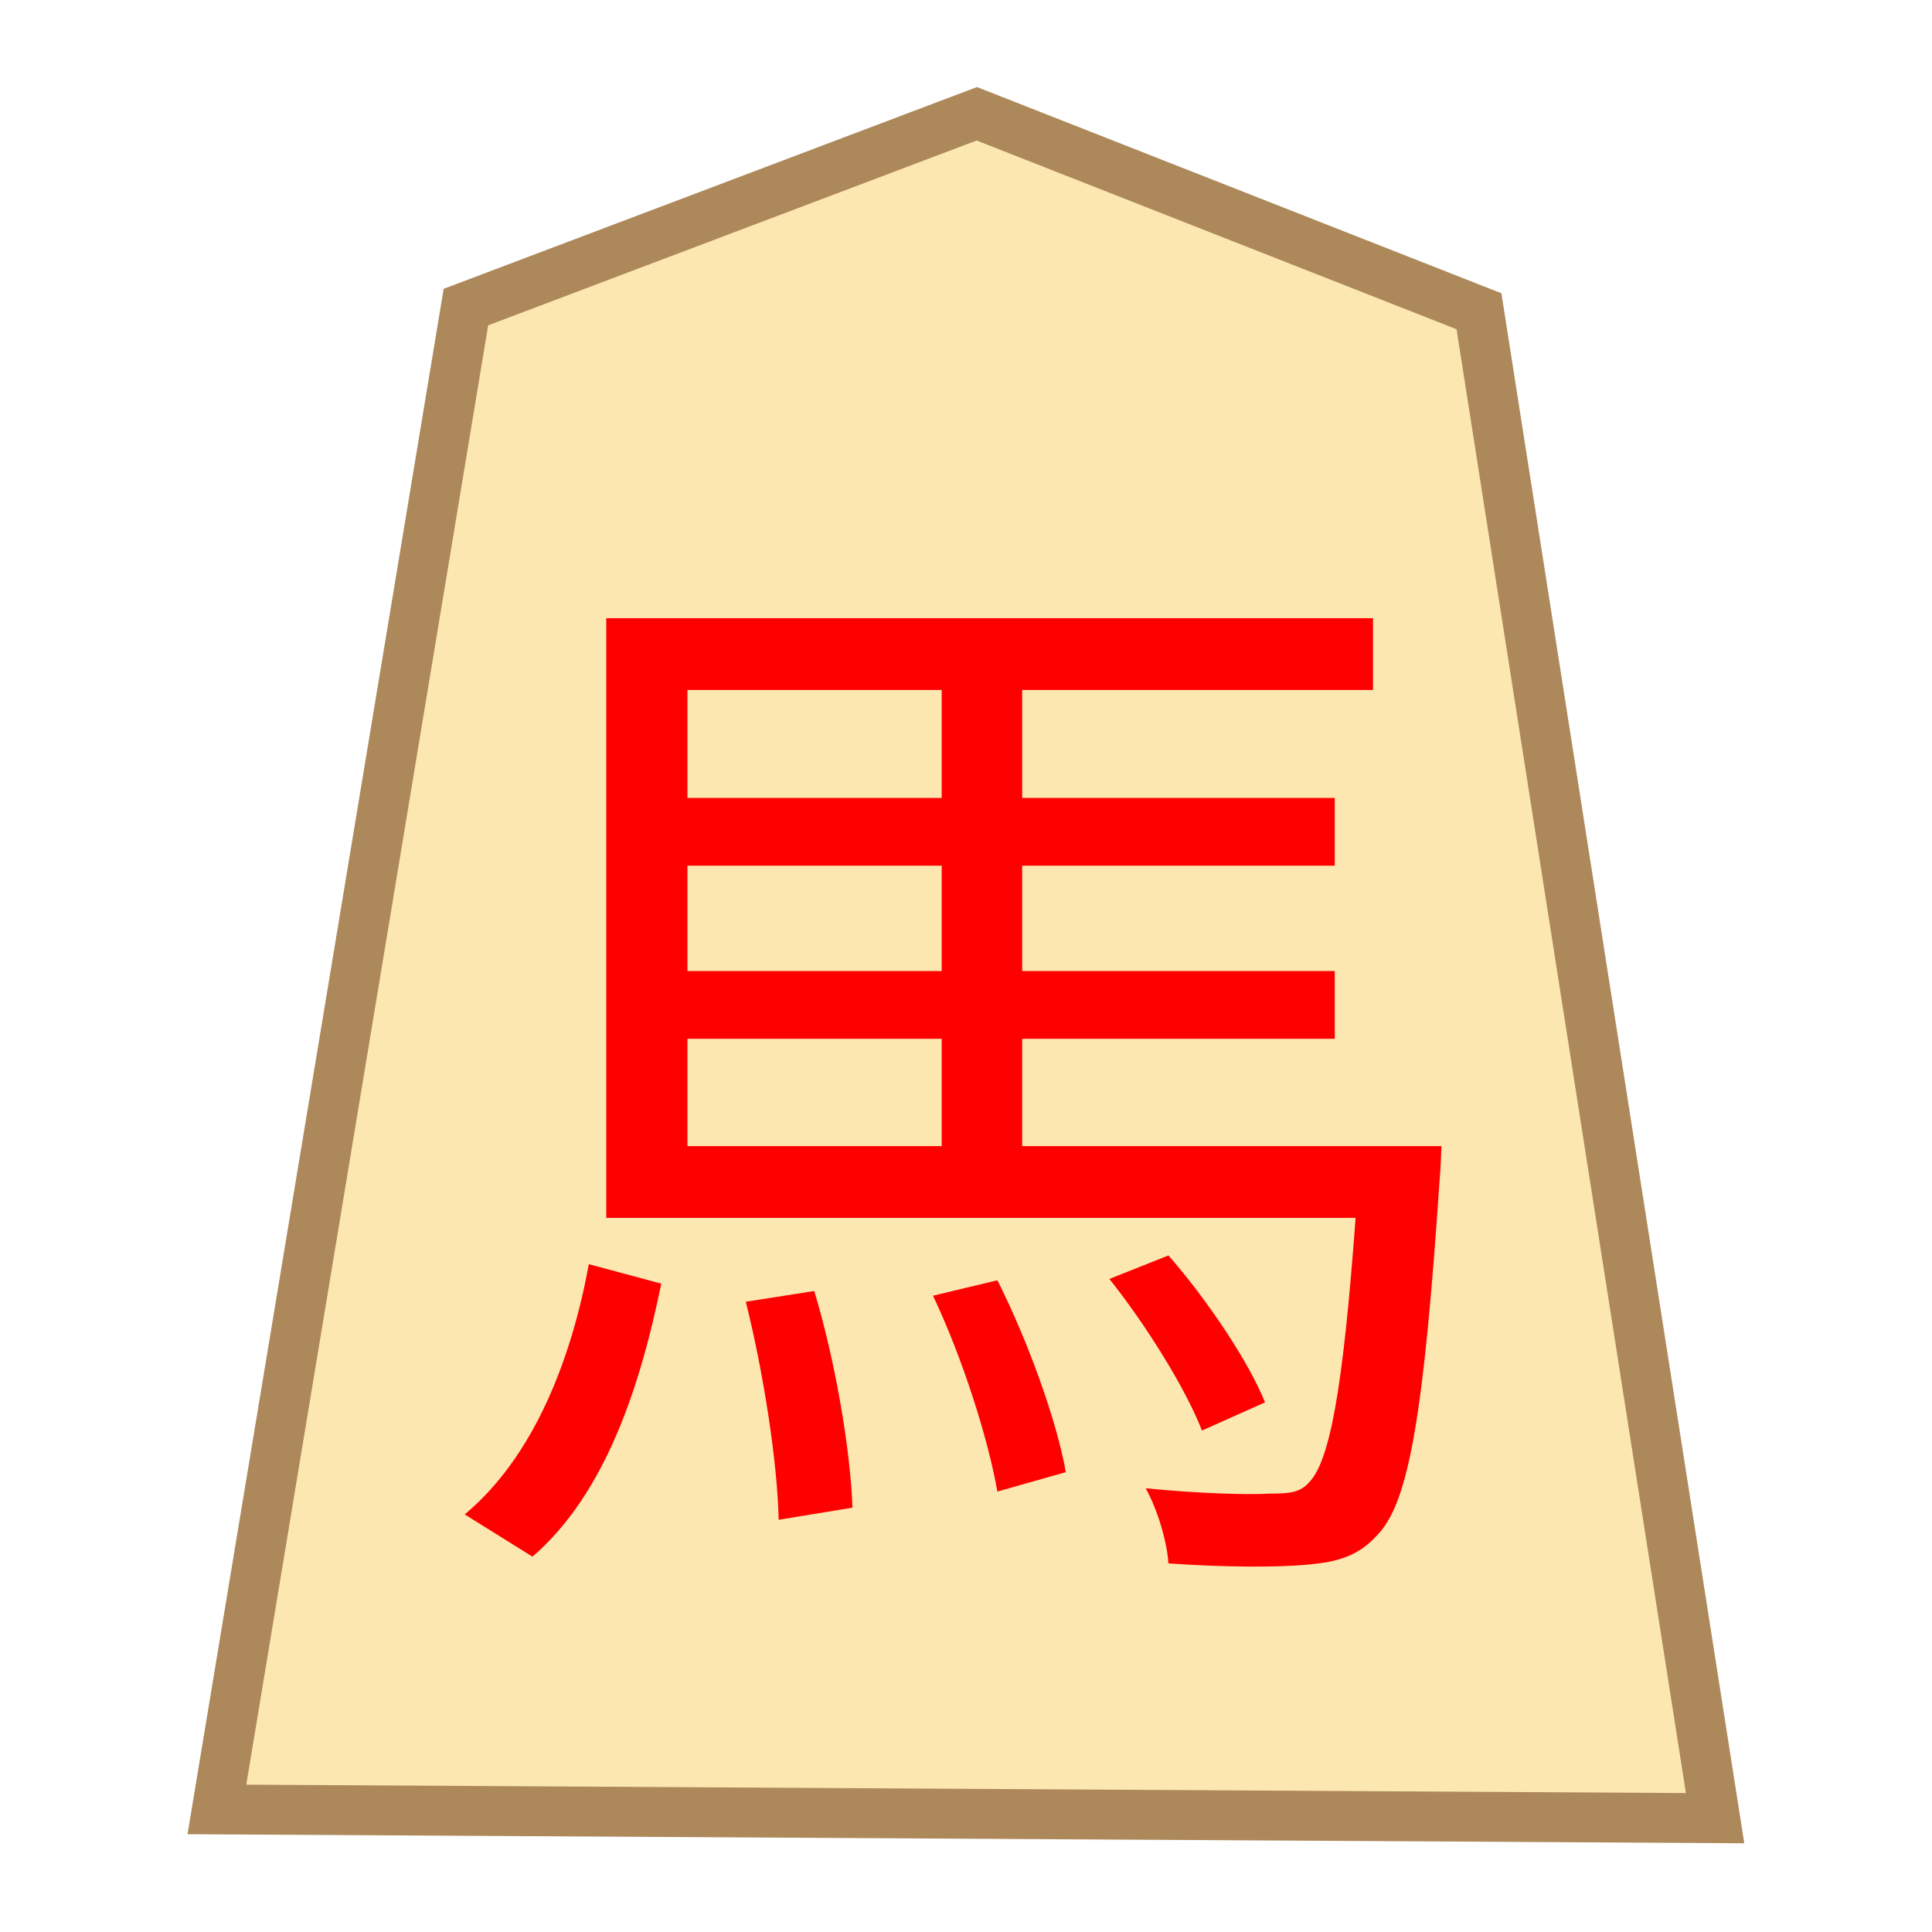
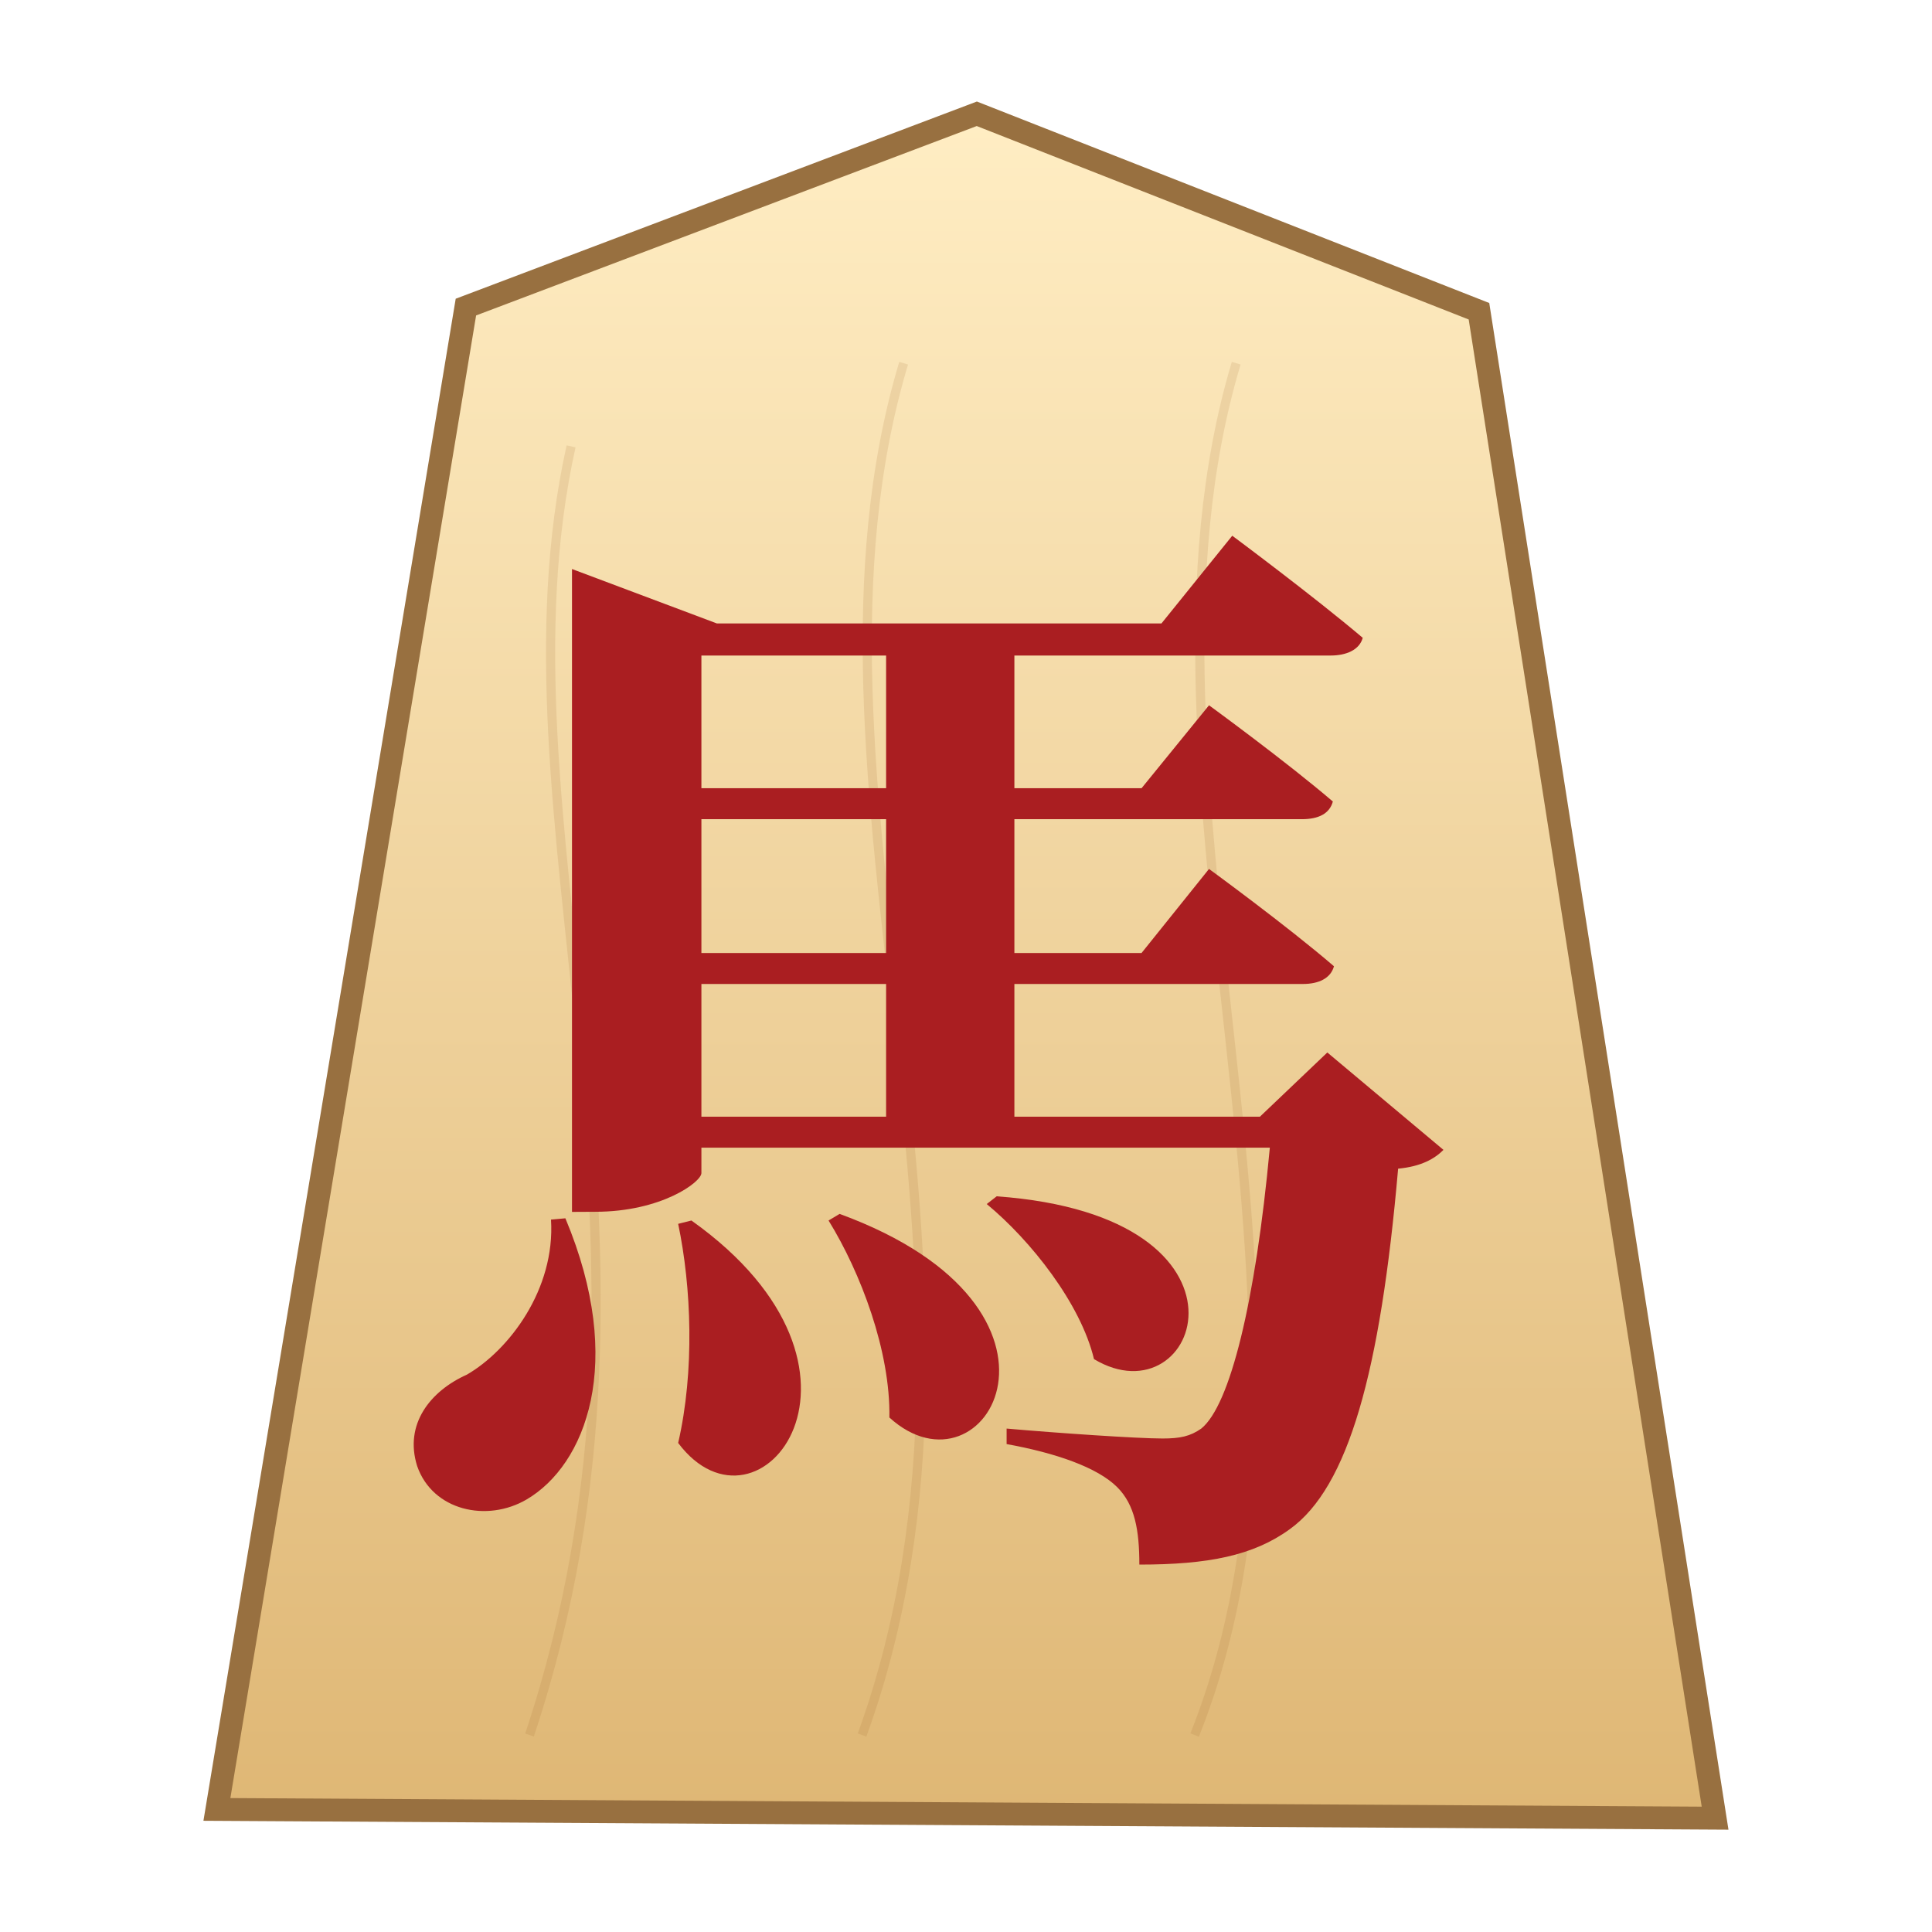
- <svg xmlns="http://www.w3.org/2000/svg" version="1.1" width="45" height="45" id="svg14">
-   <defs id="defs18" />
-   <polygon points="4.48,42.79 40.52,43 34.84,6.75 22.76,2 10.47,6.65 " fill="#fce7b1" stroke="#ad885a" stroke-width="1.2" id="polygon1" transform="matrix(0.96825,0,0,0.96825,0.714296,0.7137562)" />
-   <text x="22.597" y="34.461" text-anchor="middle" font-size="25.358px" fill="#ff0000" font-family="serif" id="text1" style="stroke-width:0.968">馬</text>
+ <svg xmlns="http://www.w3.org/2000/svg" width="45" height="45" viewBox="0 0 45 45">
+   <defs>
+     <linearGradient id="surface" x1="0%" y1="0%" x2="0%" y2="100%">
+       <stop offset="0%" stop-color="#ffedc3" />
+       <stop offset="100%" stop-color="#dfb775" />
+     </linearGradient>
+   </defs>
+   <g transform="matrix(0.96825,0,0,0.96825,0.714296,0.7137562)">
+     <polygon points="4.48,42.79 40.52,43 34.84,6.75 22.76,2 10.47,6.65 " fill="url(#surface)" stroke="#987040" stroke-width="0.55" />
+     <path d="M13 10C11 19 16 29 12 41M21 8C18 18 24 30 20 41M29 8C26 18 32 31 28 41" fill="none" stroke="#996126" stroke-opacity="0.14" stroke-width="0.22" />
+     <path fill="#aa1e21" fill-rule="nonzero" d="M12.517 28.601C12.623 30.279 11.506 31.744 10.495 32.330C9.617 32.723 8.978 33.521 9.298 34.532C9.670 35.601 10.974 35.894 11.931 35.333C13.341 34.506 14.326 32.057 12.863 28.570L12.517 28.601M15.895 28.623L15.576 28.703C15.895 30.220 15.975 32.244 15.576 33.974C17.518 36.562 20.950 32.217 15.895 28.623M19.460 28.464L19.194 28.623C19.966 29.875 20.684 31.765 20.657 33.362C22.972 35.469 25.712 30.753 19.460 28.464M23.238 28.041L22.999 28.227C24.063 29.106 25.260 30.625 25.579 31.957C28.106 33.476 29.889 28.520 23.238 28.041M16.135 15.032L20.578 15.032L20.578 18.224L16.135 18.224L16.135 15.032M13.022 14.260L13.022 28.416L13.581 28.413C15.177 28.413 16.135 27.695 16.135 27.482L16.135 26.870L29.809 26.870C29.463 30.595 28.851 33.069 28.160 33.628C27.894 33.814 27.654 33.867 27.228 33.867C26.617 33.867 24.675 33.734 23.477 33.628L23.477 34.001C24.648 34.213 25.659 34.559 26.138 35.038C26.563 35.463 26.670 36.075 26.670 36.900C28.319 36.900 29.410 36.687 30.288 36.049C31.698 35.038 32.469 32.271 32.895 27.376C33.454 27.323 33.773 27.137 33.986 26.924L31.192 24.581L29.570 26.126L23.664 26.126L23.664 22.933L30.607 22.933C30.980 22.933 31.272 22.800 31.352 22.507C30.208 21.523 28.346 20.166 28.346 20.166L26.723 22.188L23.664 22.188L23.664 18.969L30.581 18.969C30.980 18.969 31.246 18.836 31.325 18.544C30.208 17.586 28.346 16.229 28.346 16.229L26.723 18.224L23.664 18.224L23.664 15.032L31.272 15.032C31.645 15.032 31.964 14.899 32.044 14.606C30.847 13.593 28.905 12.150 28.905 12.150L27.202 14.260L16.507 14.260L13.022 12.951L13.022 14.260M16.135 18.969L20.578 18.969L20.578 22.188L16.135 22.188L16.135 18.969M16.135 22.933L20.578 22.933L20.578 26.126L16.135 26.126L16.135 22.933" />
+   </g>
</svg>
